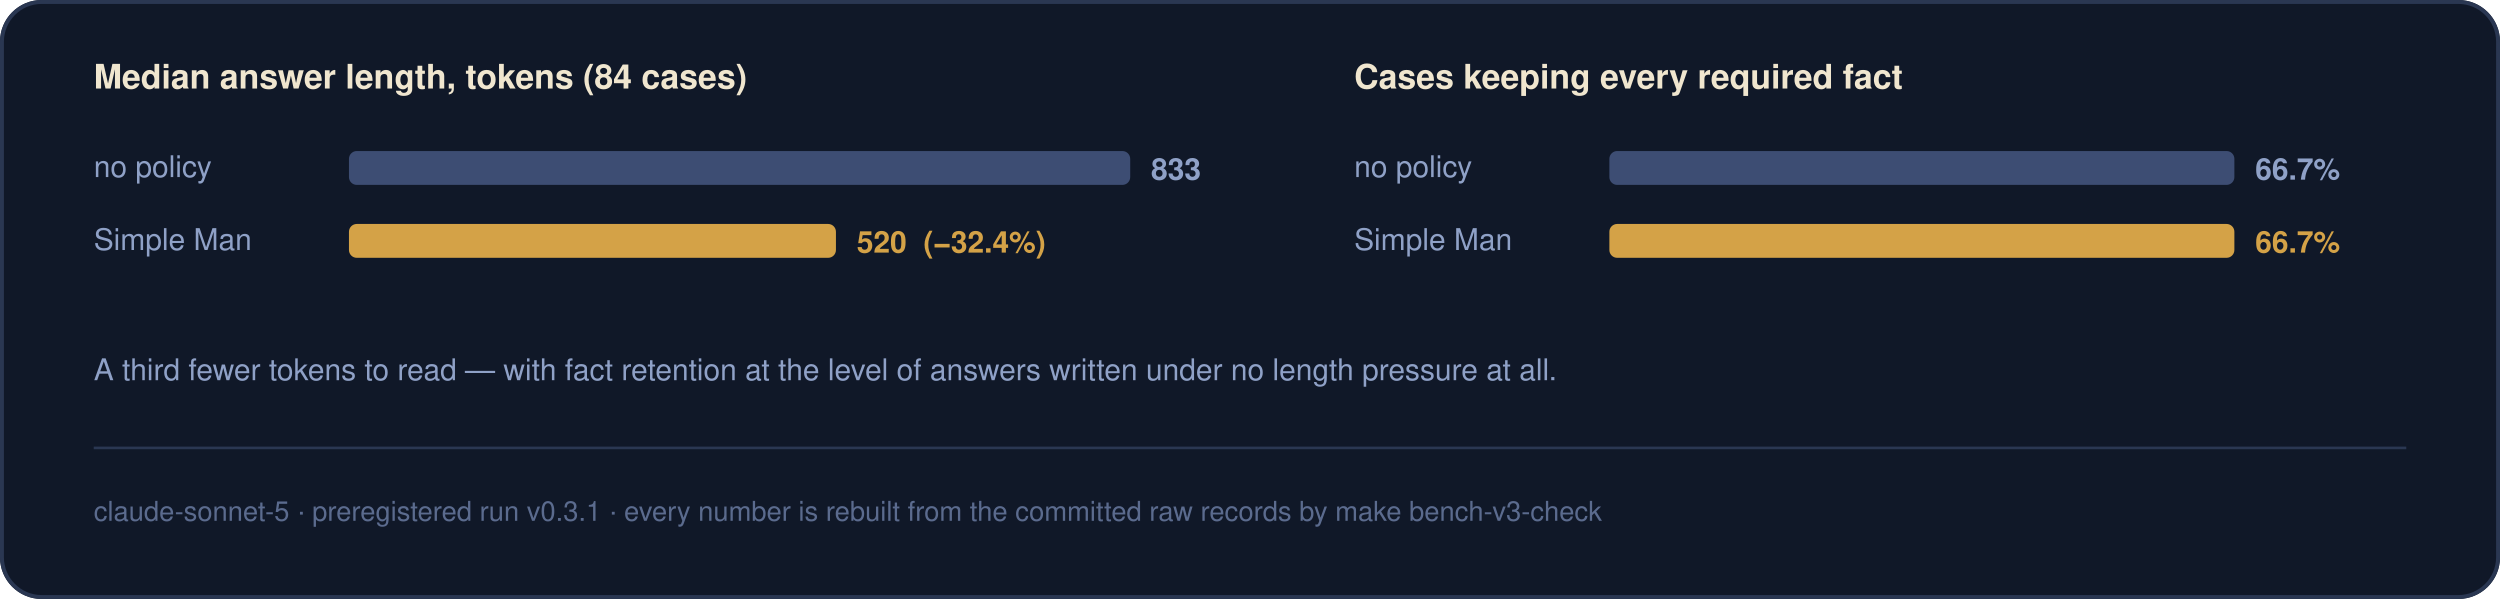
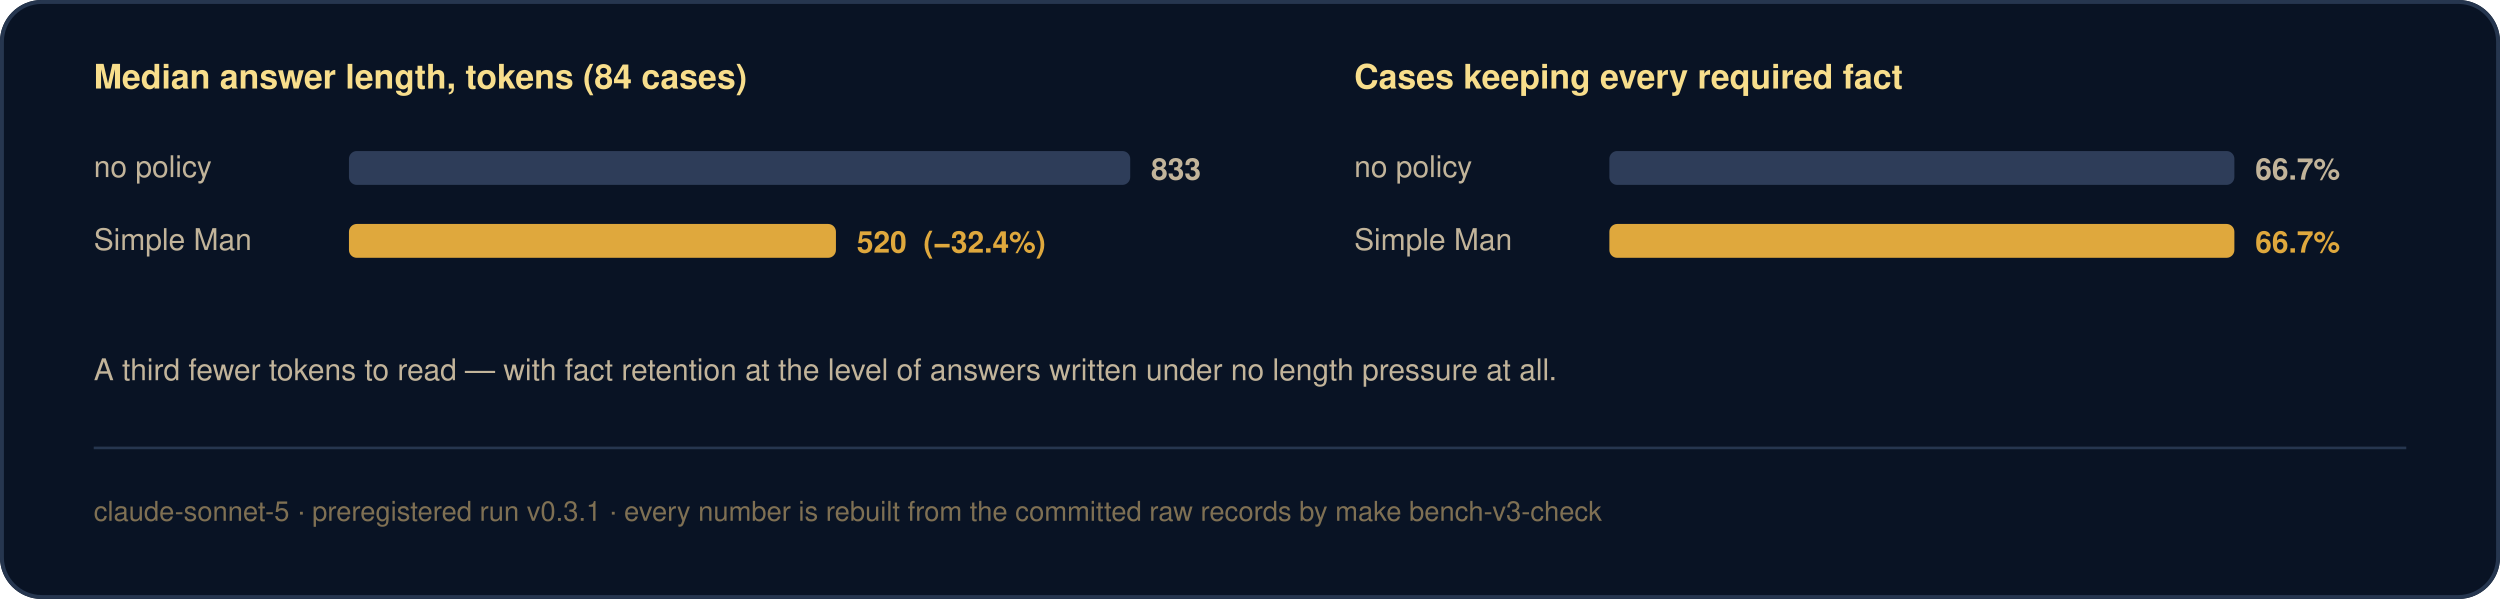
<svg xmlns="http://www.w3.org/2000/svg" width="960" height="230" viewBox="0 0 960 230" role="img" aria-label="Simple Man benchmark: median answer length 520 tokens vs 833 without a policy; 66.7% of cases keep every required fact in both arms">
  <style>
    text { font-family: -apple-system, "Segoe UI", Helvetica, Arial, sans-serif; }
-     .h { font-size: 13px; font-weight: 600; fill: #f0e6cf; }
-     .l { font-size: 11.5px; fill: #8fa1c7; }
-     .v { font-size: 11.5px; font-weight: 600; fill: #8fa1c7; }
-     .vg { font-size: 11.5px; font-weight: 600; fill: #d4a247; }
+     .h { font-size: 13px; font-weight: 600; fill: #f8de8c; }
+     .l { font-size: 11.5px; fill: #c2b49a; }
+     .v { font-size: 11.5px; font-weight: 600; fill: #c2b49a; }
+     .vg { font-size: 11.5px; font-weight: 600; fill: #dfa83d; }
  </style>
-   <rect x="0" y="0" width="960" height="230" rx="16" fill="#101828" />
-   <rect x="0.75" y="0.75" width="958.5" height="228.5" rx="15.25" fill="none" stroke="#2a3752" stroke-width="1.5" />
+   <rect x="0" y="0" width="960" height="230" rx="16" fill="#091324" />
+   <rect x="0.75" y="0.75" width="958.5" height="228.5" rx="15.25" fill="none" stroke="#26364f" stroke-width="1.5" />
  <g transform="translate(36,34)">
    <text x="0" y="0" class="h">Median answer length, tokens (84 cases)</text>
    <text x="0" y="34" class="l">no policy</text>
-     <rect x="98" y="24" width="300" height="13" rx="3" fill="#3d4d73" />
+     <rect x="98" y="24" width="300" height="13" rx="3" fill="#2e3d59" />
    <text x="406" y="35" class="v">833</text>
    <text x="0" y="62" class="l">Simple Man</text>
-     <rect x="98" y="52" width="187" height="13" rx="3" fill="#d4a247" />
+     <rect x="98" y="52" width="187" height="13" rx="3" fill="#dfa83d" />
    <text x="293" y="63" class="vg">520  (−32.4%)</text>
  </g>
  <g transform="translate(520,34)">
    <text x="0" y="0" class="h">Cases keeping every required fact</text>
    <text x="0" y="34" class="l">no policy</text>
-     <rect x="98" y="24" width="240" height="13" rx="3" fill="#3d4d73" />
+     <rect x="98" y="24" width="240" height="13" rx="3" fill="#2e3d59" />
    <text x="346" y="35" class="v">66.7%</text>
    <text x="0" y="62" class="l">Simple Man</text>
-     <rect x="98" y="52" width="240" height="13" rx="3" fill="#d4a247" />
+     <rect x="98" y="52" width="240" height="13" rx="3" fill="#dfa83d" />
    <text x="346" y="63" class="vg">66.7%</text>
  </g>
  <text x="36" y="146" class="l">A third fewer tokens to read — with fact retention at the level of answers written under no length pressure at all.</text>
-   <line x1="36" y1="172" x2="924" y2="172" stroke="#2a3752" stroke-width="1" />
-   <text x="36" y="200" style="font-size:10.5px;fill:#5b6b8e;">claude-sonnet-5 · preregistered run v0.3.1 · every number is rebuilt from the committed raw records by make bench-v3-check</text>
+   <line x1="36" y1="172" x2="924" y2="172" stroke="#26364f" stroke-width="1" />
+   <text x="36" y="200" style="font-size:10.5px;fill:#7f7053;">claude-sonnet-5 · preregistered run v0.3.1 · every number is rebuilt from the committed raw records by make bench-v3-check</text>
</svg>
